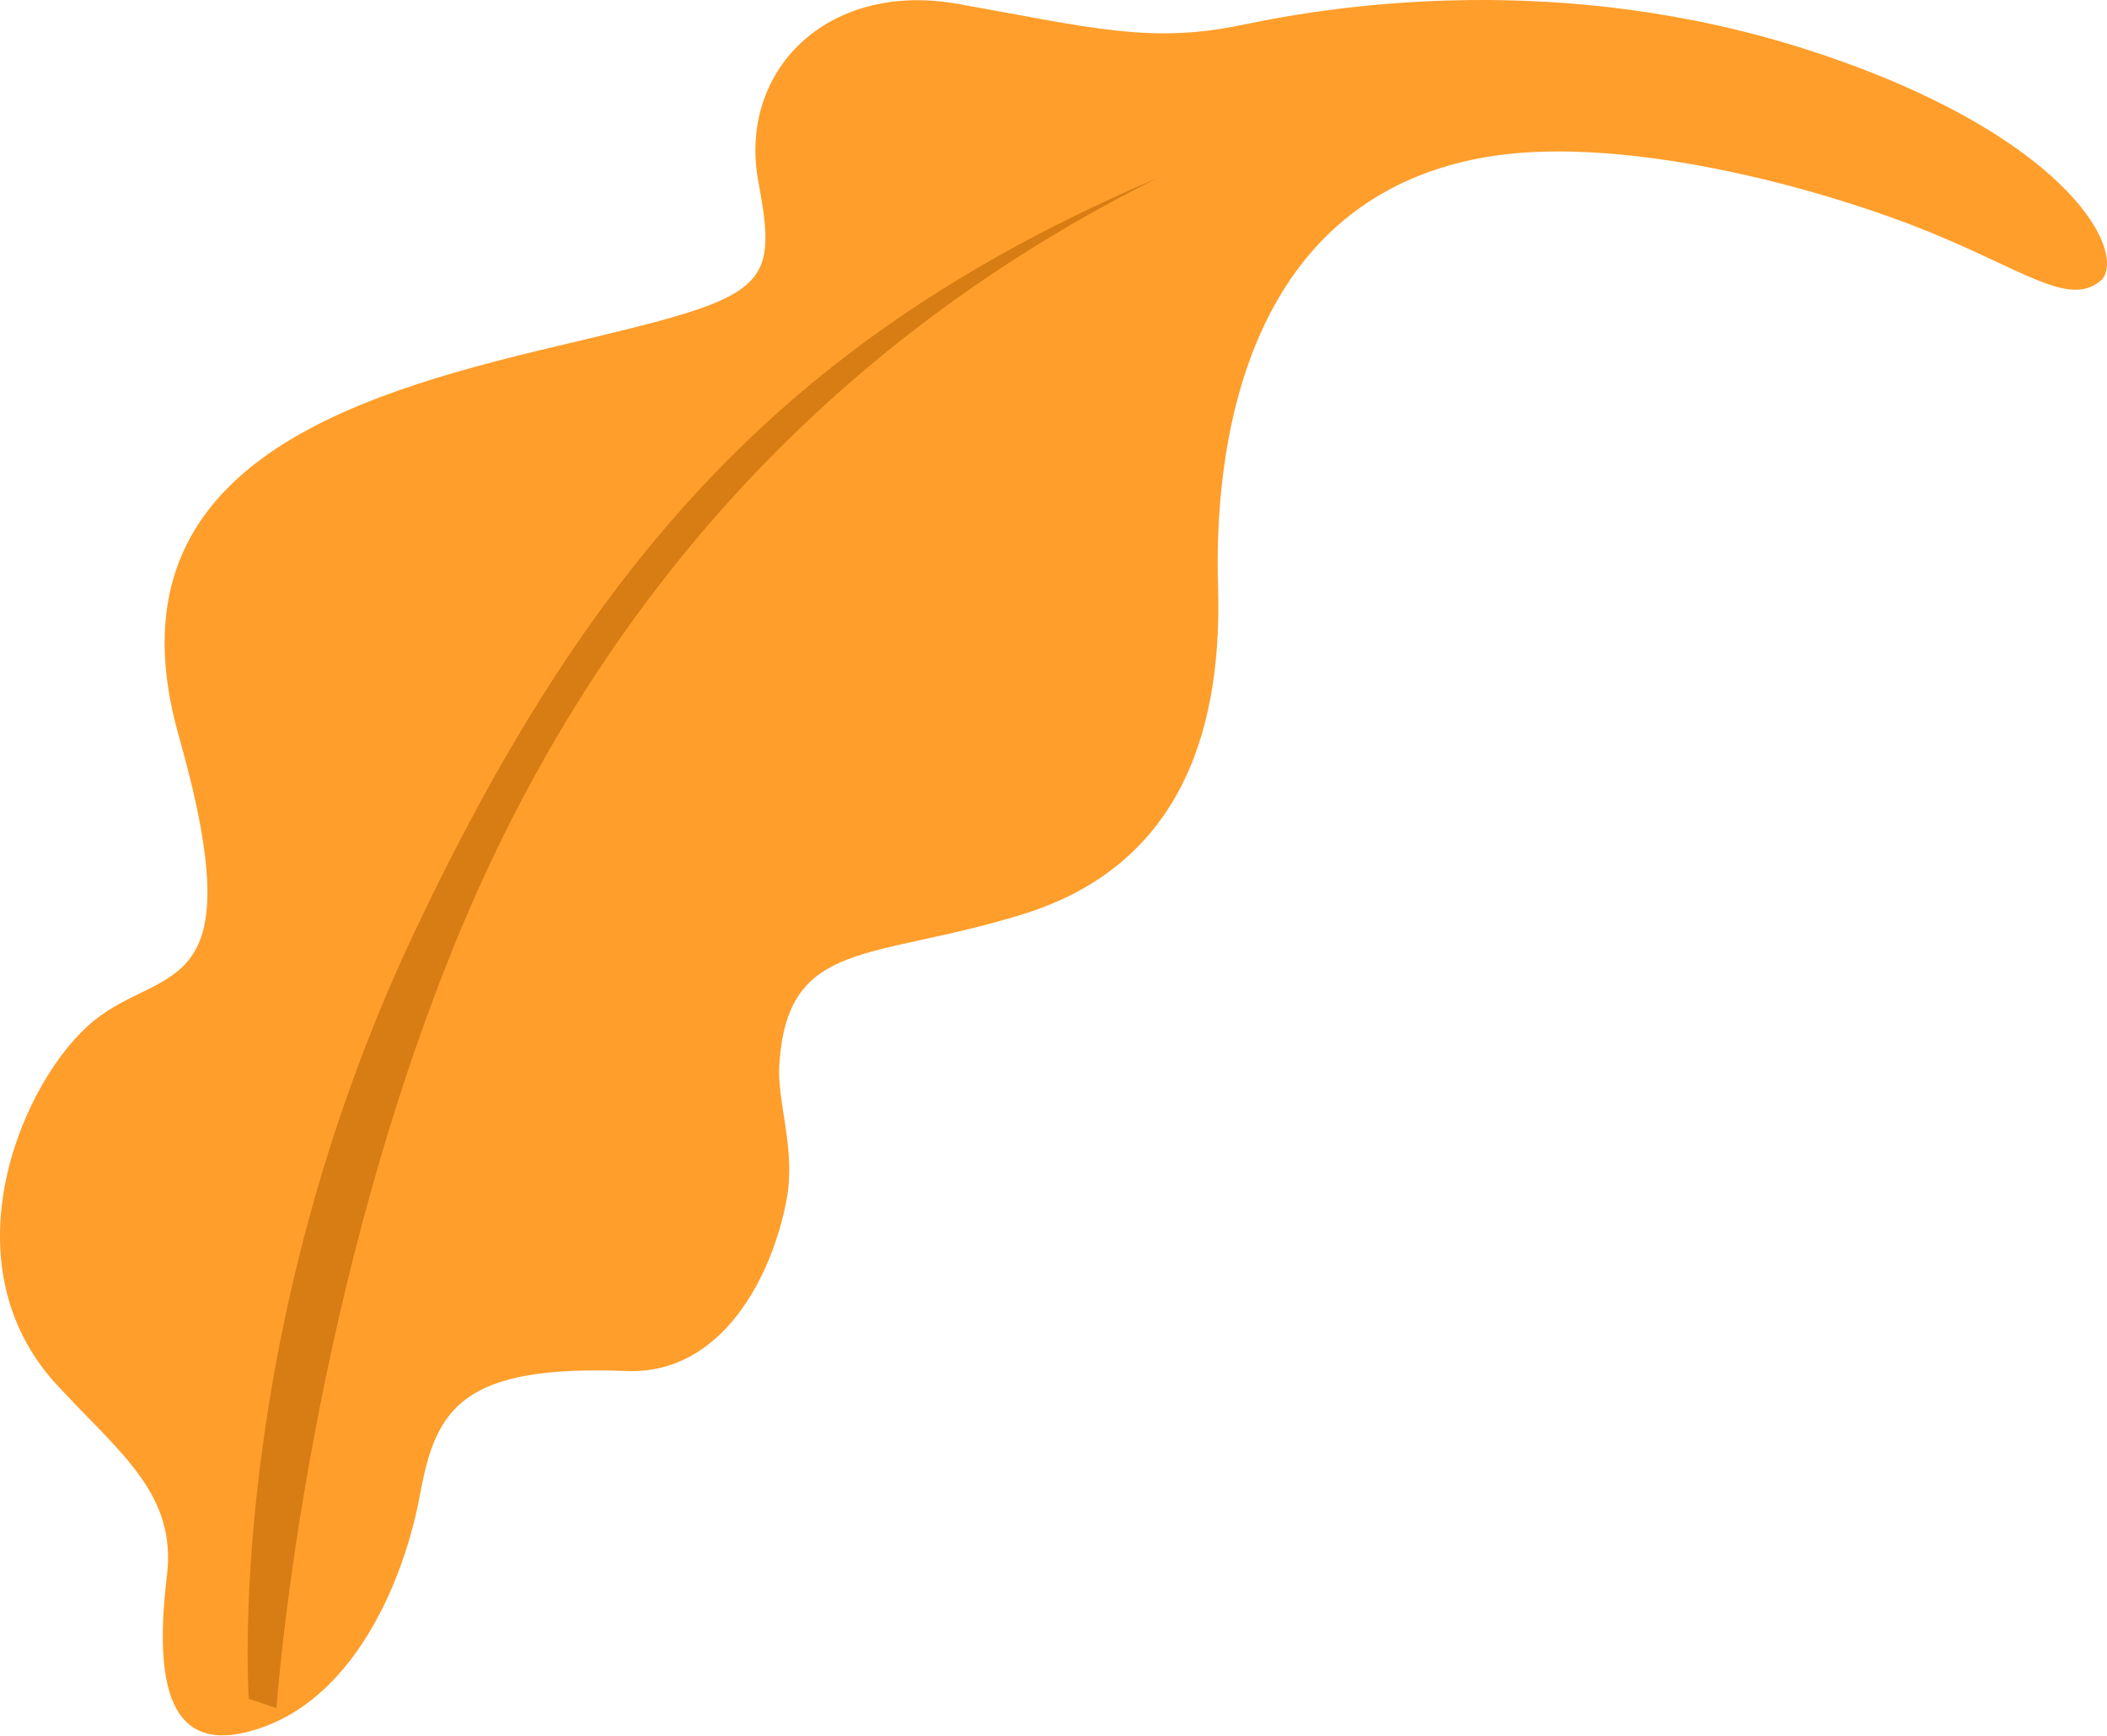
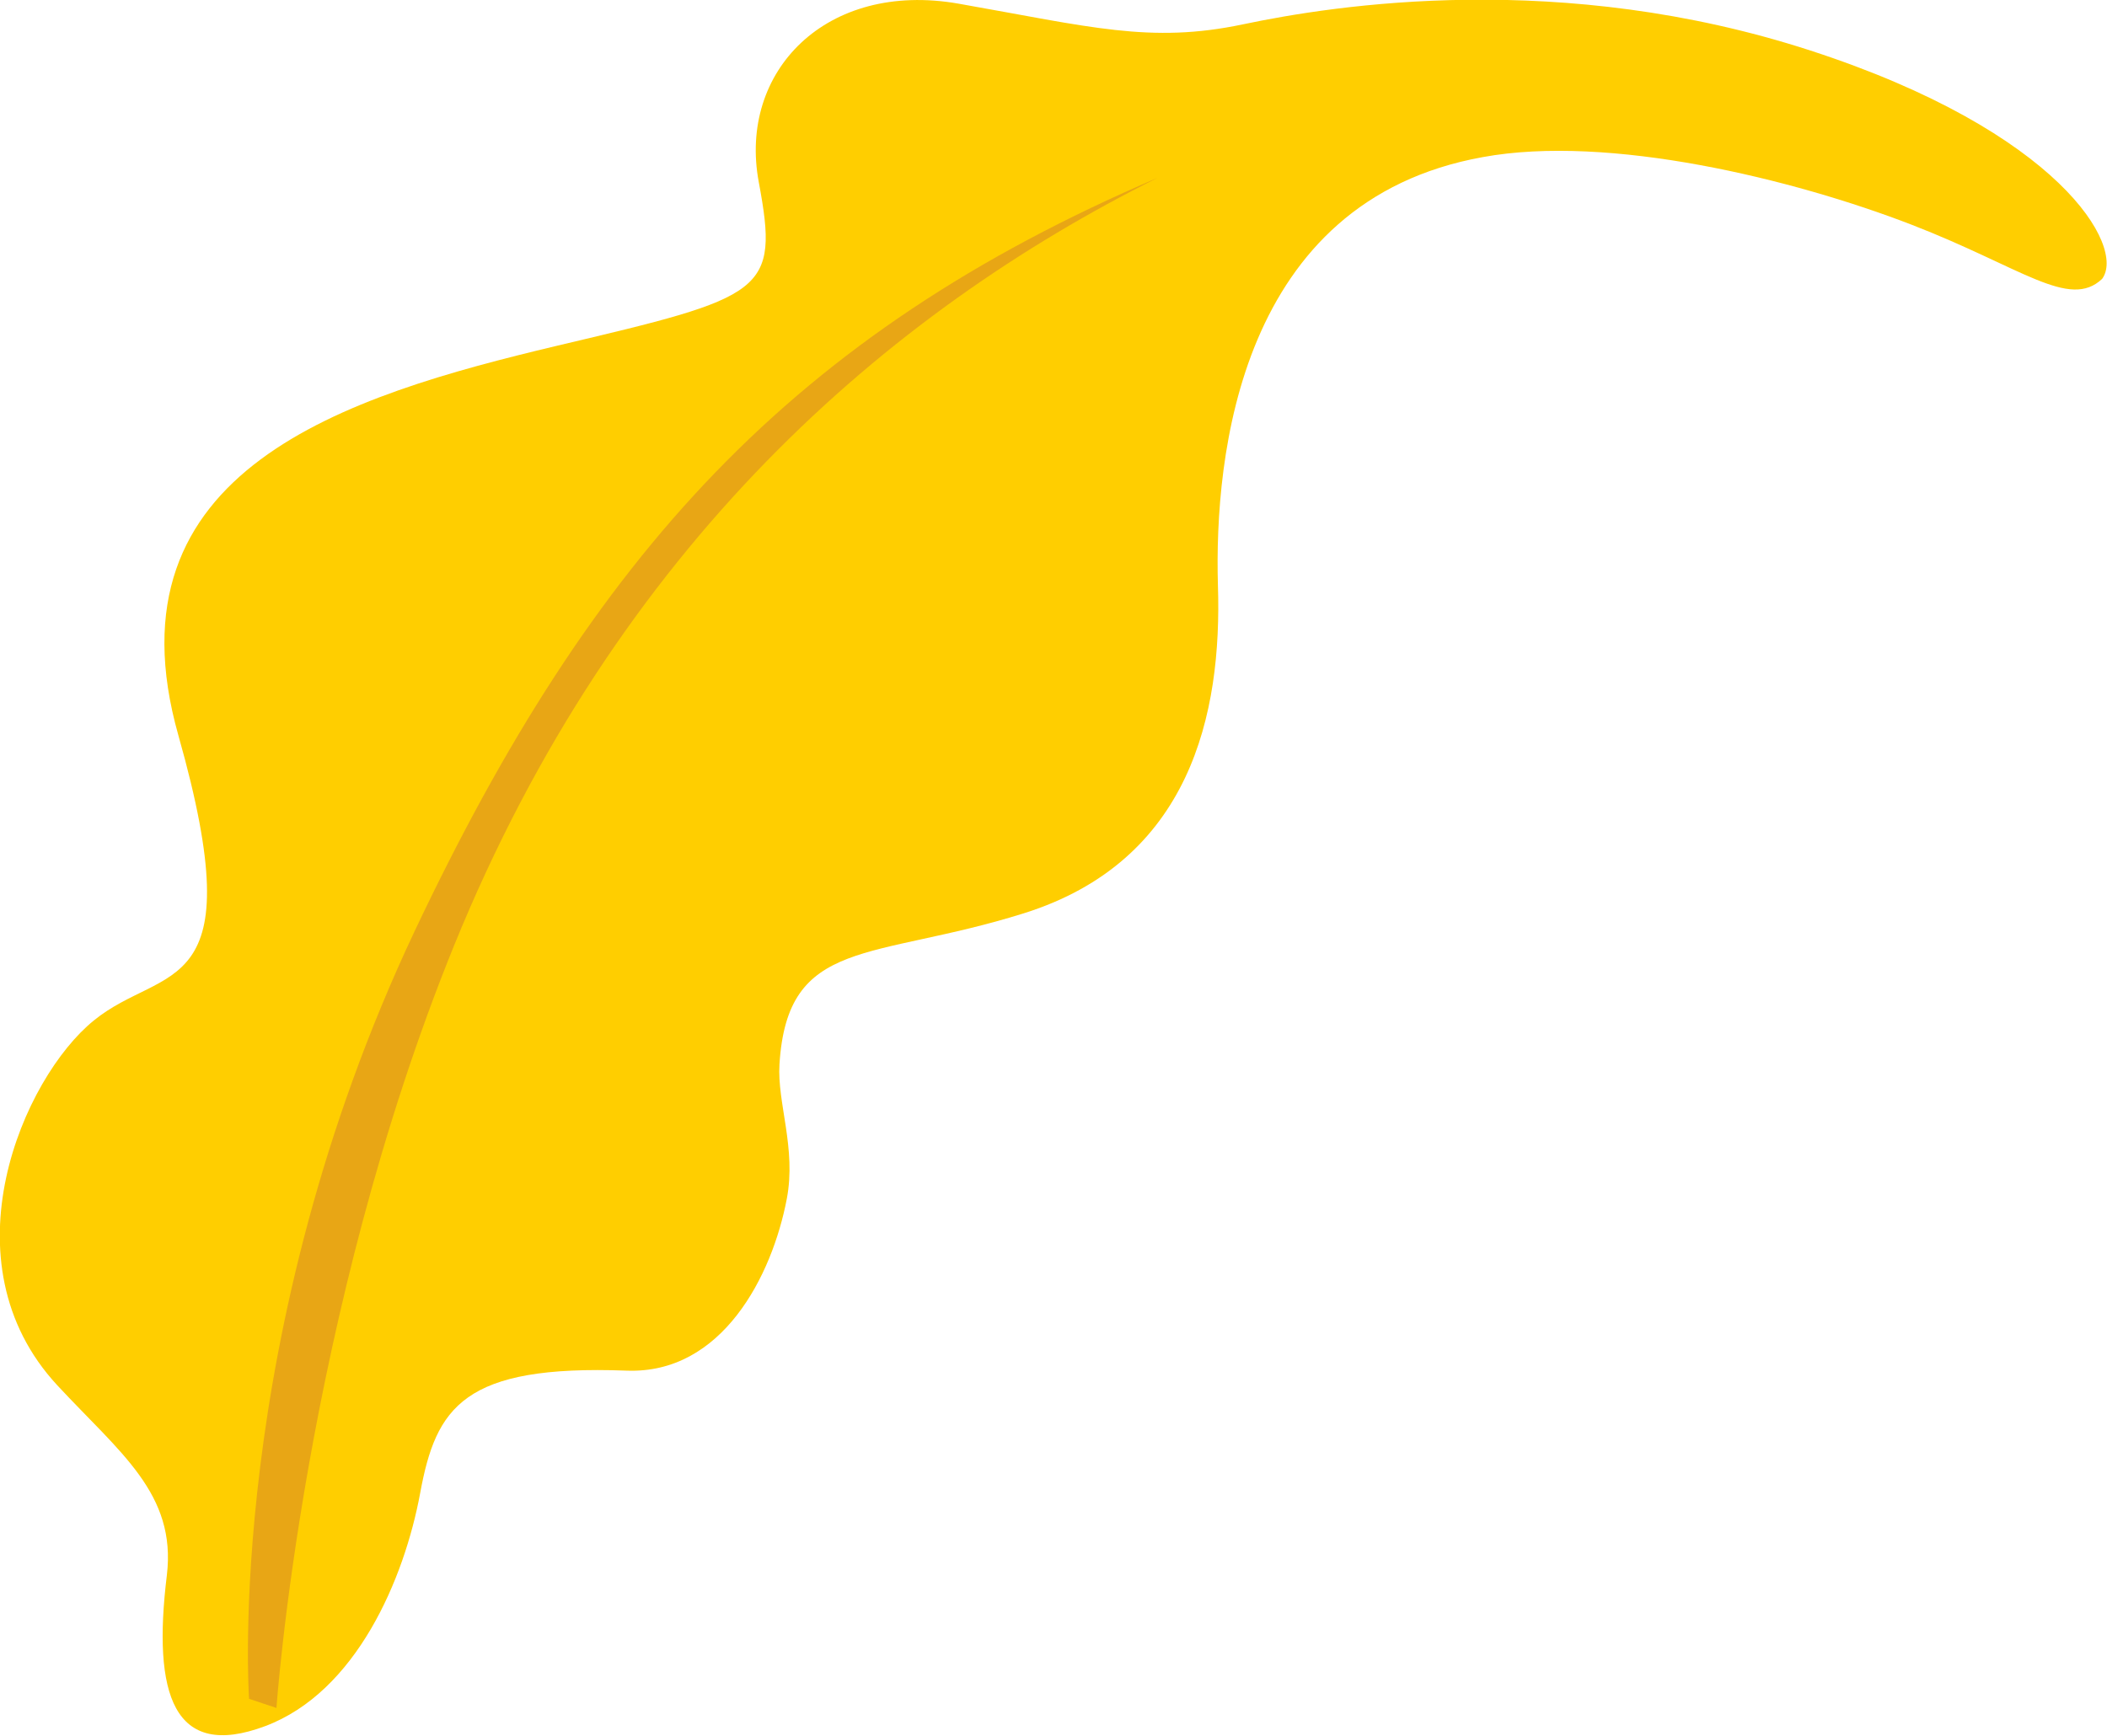
- <svg xmlns="http://www.w3.org/2000/svg" width="346" height="285">
-   <path d="M345.248 45.84c3.942-5.292-6.974-24.191-47.91-37.497-40.936-13.305-78.021-7.482-93.245-4.275-15.223 3.207-25.086.428-46.742-3.421-21.656-3.85-36.236 11.119-32.805 29.294 3.43 18.175 1.072 18.816-33.235 26.942-34.306 8.125-74.402 20.1-61.965 63.933 12.436 43.834-2.359 37.42-13.937 46.828-11.579 9.408-24.761 39.607-6.004 59.87 10.292 11.12 19.624 17.828 18.01 31.22-2.366 19.646 1.073 30.362 16.082 24.803 15.009-5.56 22.942-24.162 25.515-38.275 2.573-14.112 7.078-21.14 33.878-20.1 15.683.61 23.923-15.555 26.286-28.16 1.551-8.277-1.583-15.843-1.2-22.088 1.287-20.955 15.19-17.042 40.096-24.804 27.445-8.553 32.59-32.715 31.948-53.884-.644-21.168 3.469-63.086 43.495-70.344 20.713-3.756 51.01 3.647 70.416 11.075 18.094 6.925 25.83 13.99 31.317 8.883z" fill="#ff9e2b" />
-   <path d="M40.851 279.001l4.549 1.512s4.407-64.31 29.217-125.317c26.76-65.8 71.439-104.035 115.53-125.988C130.032 54.865 97.38 91.177 68.155 152.89c-31.5 66.516-27.304 126.111-27.304 126.111z" fill="#d77d13" />
+ <svg xmlns="http://www.w3.org/2000/svg" version="1.1" id="Layer_1" x="0px" y="0px" viewBox="0 0 346 285" style="enable-background:new 0 0 346 285;" xml:space="preserve">
+   <style type="text/css">
+ 	.st0{fill:#FFCE00;}
+ 	.st1{fill:#E8A615;}
+ </style>
+   <path class="st0" d="M345.2,45.8c3.9-5.3-7-24.2-47.9-37.5c-40.9-13.3-78-7.5-93.2-4.3c-15.2,3.2-25.1,0.4-46.7-3.4  c-21.7-3.8-36.2,11.1-32.8,29.3c3.4,18.2,1.1,18.8-33.2,26.9C57,65,16.9,77,29.3,120.8c12.4,43.8-2.4,37.4-13.9,46.8  c-11.6,9.4-24.8,39.6-6,59.9c10.3,11.1,19.6,17.8,18,31.2c-2.4,19.6,1.1,30.4,16.1,24.8c15-5.6,22.9-24.2,25.5-38.3  c2.6-14.1,7.1-21.1,33.9-20.1c15.7,0.6,23.9-15.6,26.3-28.2c1.6-8.3-1.6-15.8-1.2-22.1c1.3-21,15.2-17,40.1-24.8  c27.4-8.6,32.6-32.7,31.9-53.9c-0.6-21.2,3.5-63.1,43.5-70.3c20.7-3.8,51,3.6,70.4,11.1C332,43.9,339.8,50.9,345.2,45.8L345.2,45.8z  " />
+   <path class="st1" d="M40.9,279l4.5,1.5c0,0,4.4-64.3,29.2-125.3c26.8-65.8,71.4-104,115.5-126c-60.1,25.7-92.8,62-122,123.7  C36.7,219.4,40.9,279,40.9,279z" />
</svg>
